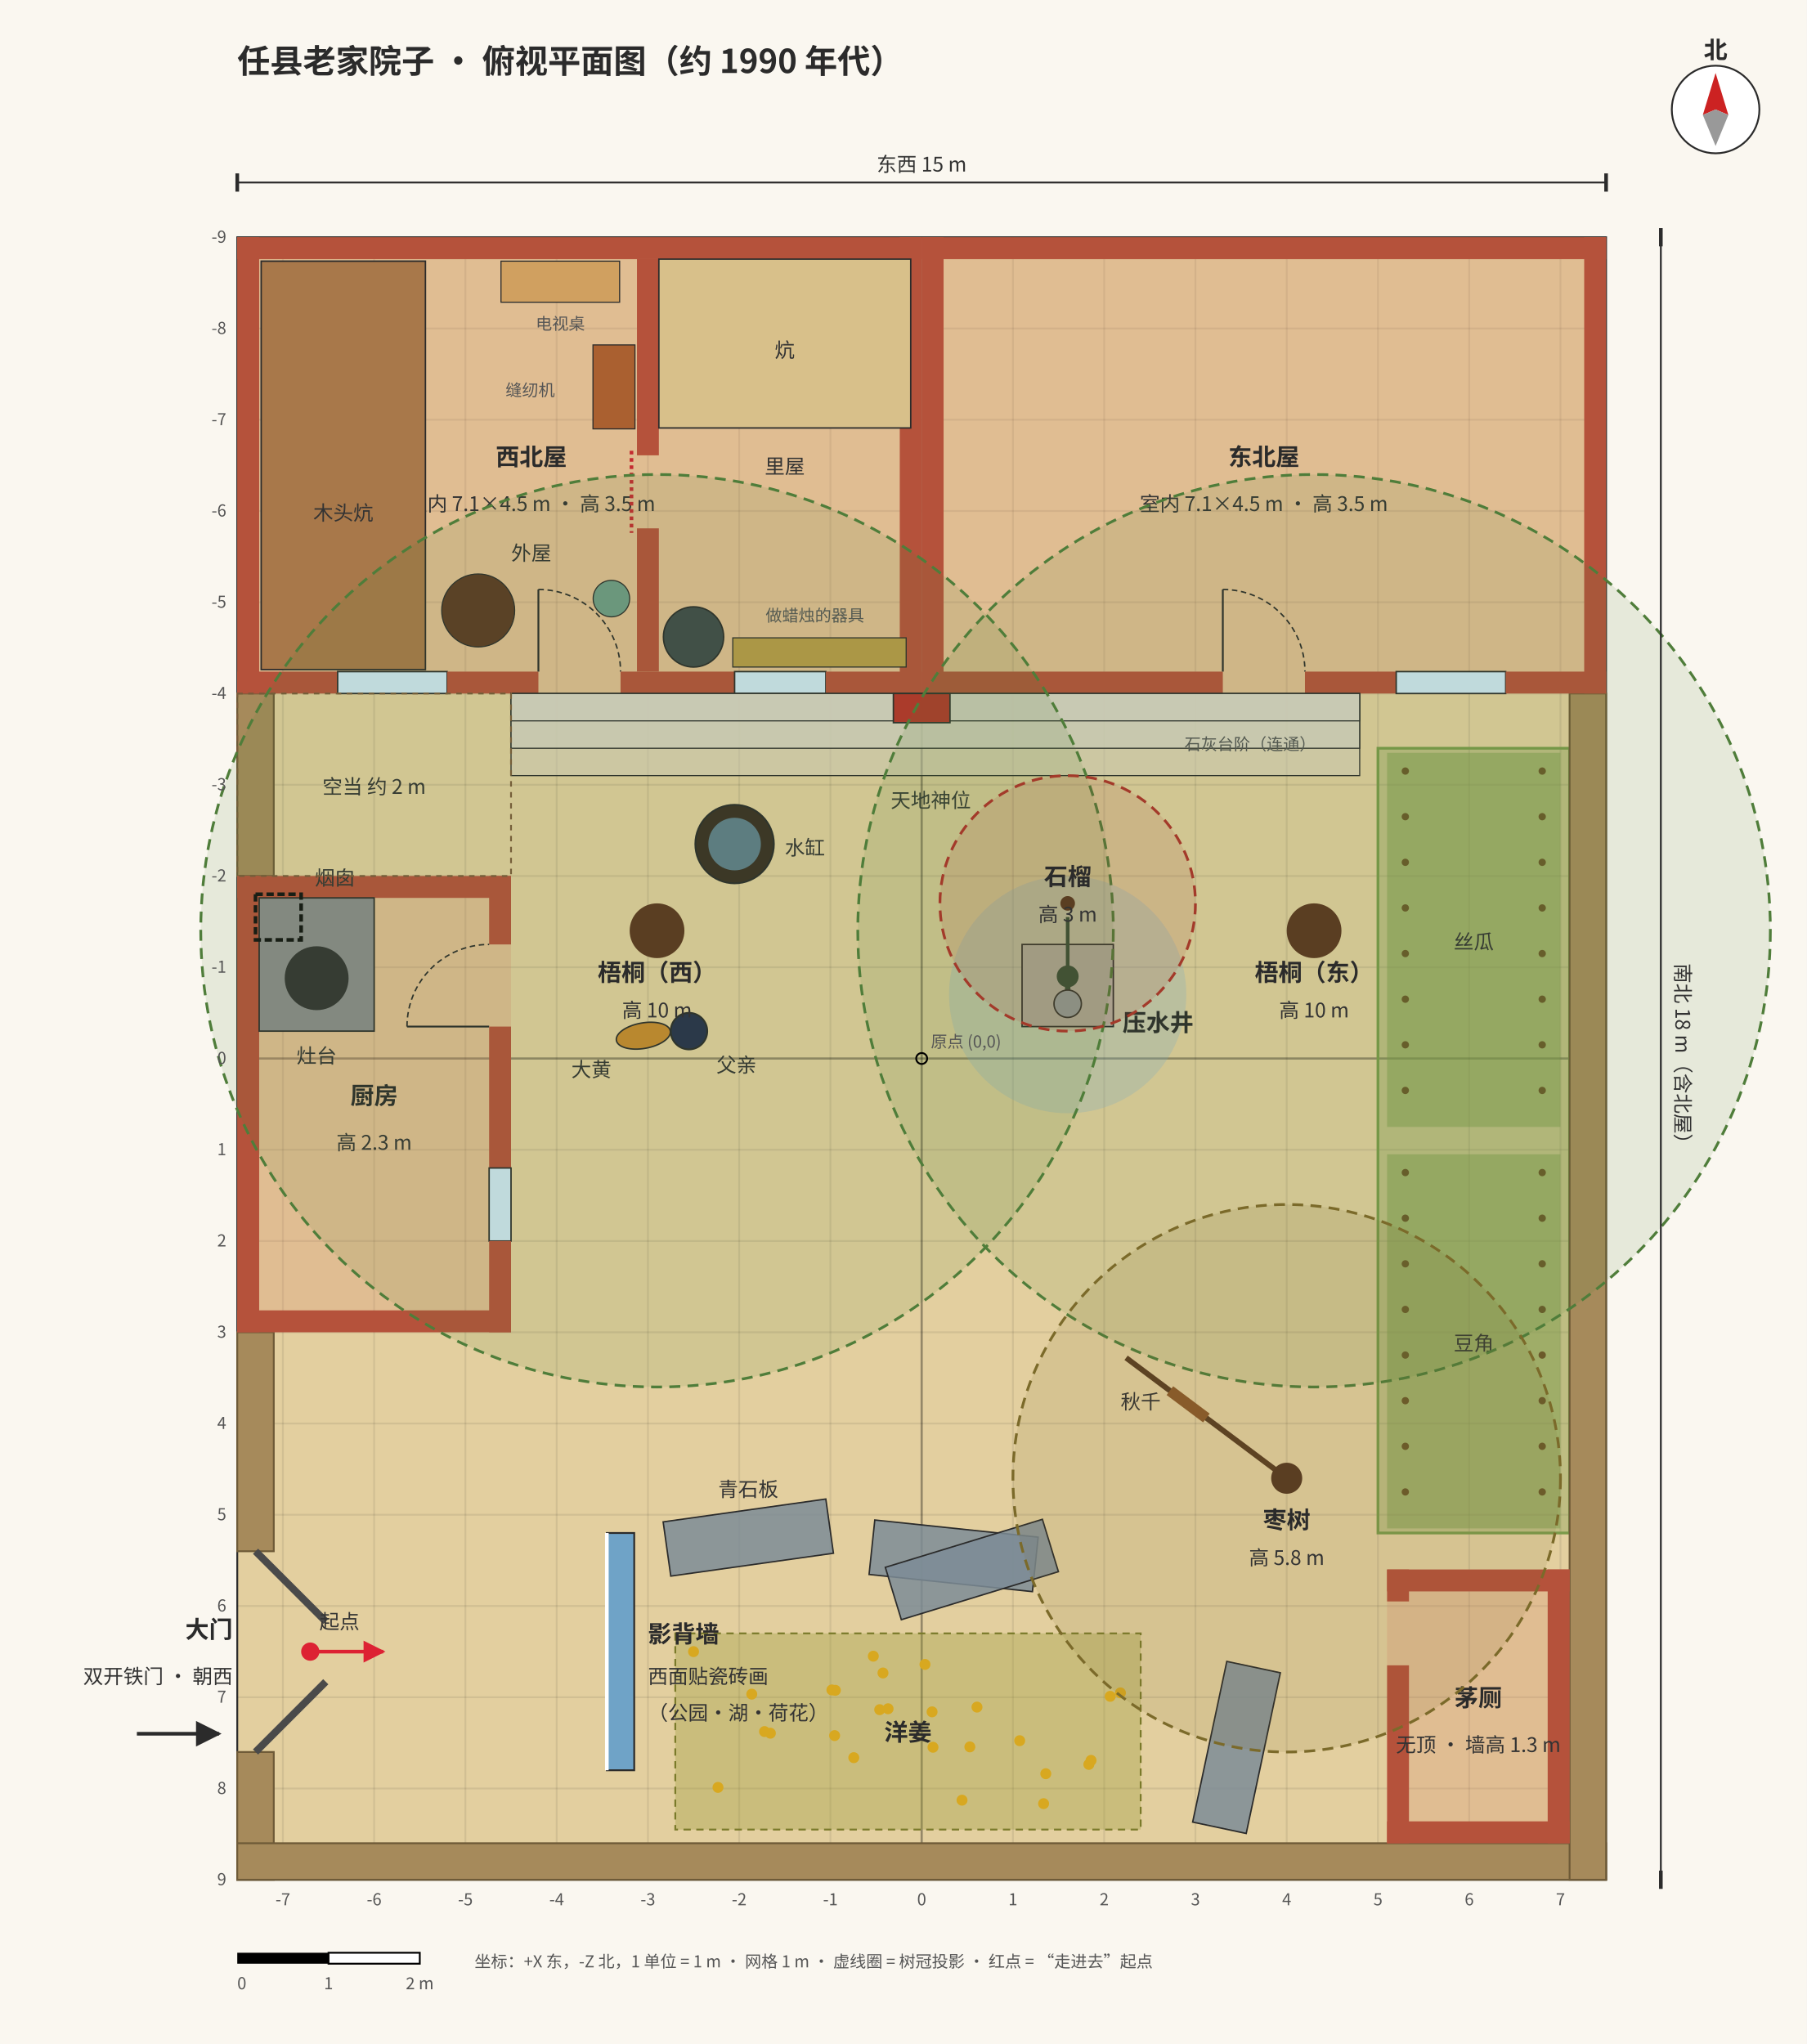
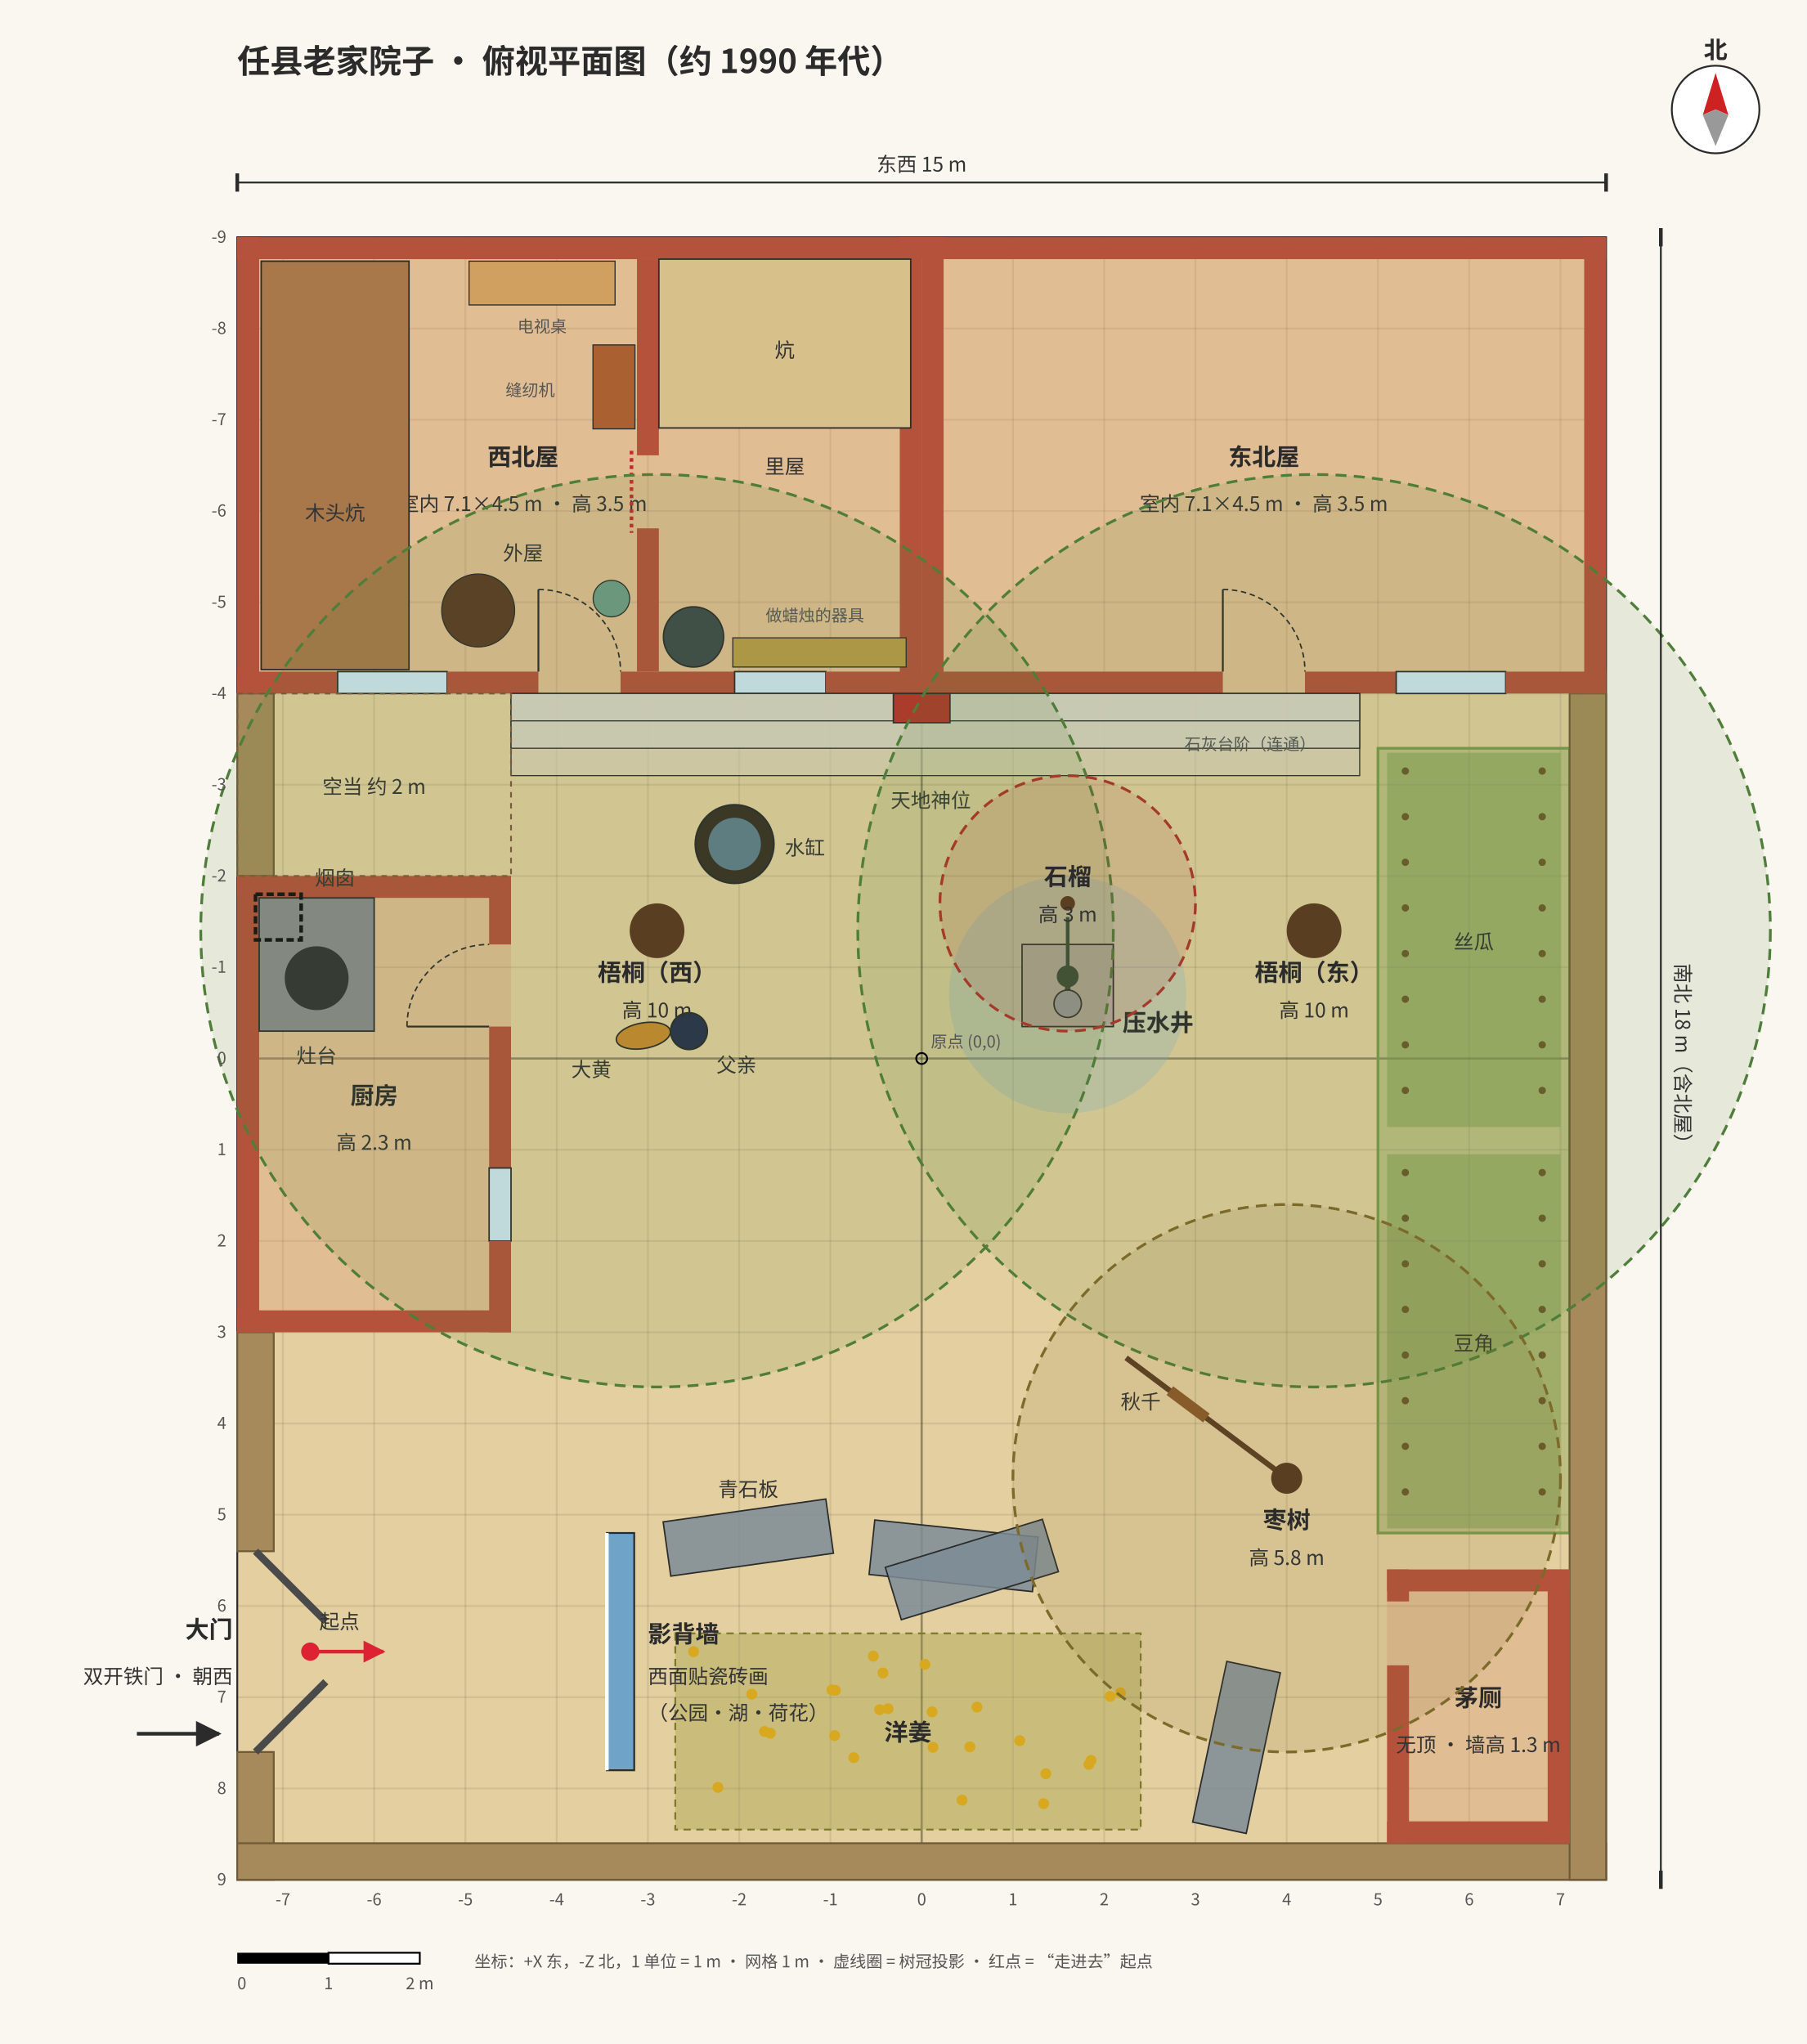
<svg xmlns="http://www.w3.org/2000/svg" width="990" height="1120" viewBox="0 0 990 1120" font-family="'Noto Sans CJK SC','PingFang SC','Microsoft YaHei',sans-serif">
  <defs>
    <marker id="arr" viewBox="0 0 10 10" refX="9" refY="5" markerWidth="7" markerHeight="7" orient="auto">
      <path d="M0,0 L10,5 L0,10 z" fill="#2b2b2b" />
    </marker>
    <marker id="arrR" viewBox="0 0 10 10" refX="9" refY="5" markerWidth="6" markerHeight="6" orient="auto">
      <path d="M0,0 L10,5 L0,10 z" fill="#d23" />
    </marker>
    <marker id="tick" viewBox="0 0 2 10" refX="1" refY="5" markerWidth="2" markerHeight="10">
      <rect width="2" height="10" fill="#2b2b2b" />
    </marker>
    <style>.b{font-size:13px;font-weight:600;fill:#2b2b2b}.s{font-size:11px;fill:#333}.xs{font-size:9px;fill:#555}</style>
  </defs>
  <rect width="100%" height="100%" fill="#faf7f0" />
  <text x="130" y="40" font-size="18" font-weight="700" fill="#2b2b2b">任县老家院子 · 俯视平面图（约 1990 年代）</text>
  <rect x="130" y="130" width="750" height="900" fill="#e3cf9f" stroke="#2b2b2b" stroke-width="1" />
  <line x1="155" y1="130" x2="155" y2="1030" stroke="#000" stroke-opacity="0.08" stroke-width="1" />
  <line x1="205" y1="130" x2="205" y2="1030" stroke="#000" stroke-opacity="0.08" stroke-width="1" />
  <line x1="255" y1="130" x2="255" y2="1030" stroke="#000" stroke-opacity="0.08" stroke-width="1" />
  <line x1="305" y1="130" x2="305" y2="1030" stroke="#000" stroke-opacity="0.08" stroke-width="1" />
  <line x1="355" y1="130" x2="355" y2="1030" stroke="#000" stroke-opacity="0.08" stroke-width="1" />
  <line x1="405" y1="130" x2="405" y2="1030" stroke="#000" stroke-opacity="0.08" stroke-width="1" />
  <line x1="455" y1="130" x2="455" y2="1030" stroke="#000" stroke-opacity="0.08" stroke-width="1" />
  <line x1="505" y1="130" x2="505" y2="1030" stroke="#000" stroke-opacity="0.35" stroke-width="1.2" />
  <line x1="555" y1="130" x2="555" y2="1030" stroke="#000" stroke-opacity="0.08" stroke-width="1" />
  <line x1="605" y1="130" x2="605" y2="1030" stroke="#000" stroke-opacity="0.08" stroke-width="1" />
  <line x1="655" y1="130" x2="655" y2="1030" stroke="#000" stroke-opacity="0.08" stroke-width="1" />
  <line x1="705" y1="130" x2="705" y2="1030" stroke="#000" stroke-opacity="0.08" stroke-width="1" />
  <line x1="755" y1="130" x2="755" y2="1030" stroke="#000" stroke-opacity="0.08" stroke-width="1" />
  <line x1="805" y1="130" x2="805" y2="1030" stroke="#000" stroke-opacity="0.08" stroke-width="1" />
  <line x1="855" y1="130" x2="855" y2="1030" stroke="#000" stroke-opacity="0.08" stroke-width="1" />
  <line x1="130" y1="130" x2="880" y2="130" stroke="#000" stroke-opacity="0.08" stroke-width="1" />
  <line x1="130" y1="180" x2="880" y2="180" stroke="#000" stroke-opacity="0.08" stroke-width="1" />
  <line x1="130" y1="230" x2="880" y2="230" stroke="#000" stroke-opacity="0.08" stroke-width="1" />
  <line x1="130" y1="280" x2="880" y2="280" stroke="#000" stroke-opacity="0.08" stroke-width="1" />
  <line x1="130" y1="330" x2="880" y2="330" stroke="#000" stroke-opacity="0.08" stroke-width="1" />
  <line x1="130" y1="380" x2="880" y2="380" stroke="#000" stroke-opacity="0.08" stroke-width="1" />
  <line x1="130" y1="430" x2="880" y2="430" stroke="#000" stroke-opacity="0.08" stroke-width="1" />
  <line x1="130" y1="480" x2="880" y2="480" stroke="#000" stroke-opacity="0.08" stroke-width="1" />
  <line x1="130" y1="530" x2="880" y2="530" stroke="#000" stroke-opacity="0.08" stroke-width="1" />
  <line x1="130" y1="580" x2="880" y2="580" stroke="#000" stroke-opacity="0.35" stroke-width="1.2" />
  <line x1="130" y1="630" x2="880" y2="630" stroke="#000" stroke-opacity="0.08" stroke-width="1" />
  <line x1="130" y1="680" x2="880" y2="680" stroke="#000" stroke-opacity="0.08" stroke-width="1" />
  <line x1="130" y1="730" x2="880" y2="730" stroke="#000" stroke-opacity="0.08" stroke-width="1" />
  <line x1="130" y1="780" x2="880" y2="780" stroke="#000" stroke-opacity="0.08" stroke-width="1" />
  <line x1="130" y1="830" x2="880" y2="830" stroke="#000" stroke-opacity="0.08" stroke-width="1" />
  <line x1="130" y1="880" x2="880" y2="880" stroke="#000" stroke-opacity="0.08" stroke-width="1" />
  <line x1="130" y1="930" x2="880" y2="930" stroke="#000" stroke-opacity="0.08" stroke-width="1" />
  <line x1="130" y1="980" x2="880" y2="980" stroke="#000" stroke-opacity="0.08" stroke-width="1" />
  <line x1="130" y1="1030" x2="880" y2="1030" stroke="#000" stroke-opacity="0.08" stroke-width="1" />
  <rect x="755" y="410" width="105" height="430" fill="#7a9a4a" fill-opacity="0.35" stroke="#7a9a4a" stroke-width="1.5" />
  <rect x="760" y="412.5" width="95" height="205" fill="#7a9a4a" fill-opacity="0.45" stroke="none" />
  <circle cx="770" cy="422.5" r="2" fill="#6b5a2a" />
  <circle cx="845" cy="422.5" r="2" fill="#6b5a2a" />
  <circle cx="770" cy="447.5" r="2" fill="#6b5a2a" />
  <circle cx="845" cy="447.5" r="2" fill="#6b5a2a" />
  <circle cx="770" cy="472.5" r="2" fill="#6b5a2a" />
  <circle cx="845" cy="472.5" r="2" fill="#6b5a2a" />
  <circle cx="770" cy="497.5" r="2" fill="#6b5a2a" />
  <circle cx="845" cy="497.5" r="2" fill="#6b5a2a" />
  <circle cx="770" cy="522.5" r="2" fill="#6b5a2a" />
  <circle cx="845" cy="522.5" r="2" fill="#6b5a2a" />
  <circle cx="770" cy="547.5" r="2" fill="#6b5a2a" />
  <circle cx="845" cy="547.5" r="2" fill="#6b5a2a" />
  <circle cx="770" cy="572.5" r="2" fill="#6b5a2a" />
  <circle cx="845" cy="572.5" r="2" fill="#6b5a2a" />
  <circle cx="770" cy="597.5" r="2" fill="#6b5a2a" />
  <circle cx="845" cy="597.5" r="2" fill="#6b5a2a" />
  <text x="807.5" y="520" class="s" text-anchor="middle">丝瓜</text>
  <rect x="760" y="632.5" width="95" height="205" fill="#7a9a4a" fill-opacity="0.45" stroke="none" />
  <circle cx="770" cy="642.5" r="2" fill="#6b5a2a" />
  <circle cx="845" cy="642.5" r="2" fill="#6b5a2a" />
  <circle cx="770" cy="667.5" r="2" fill="#6b5a2a" />
  <circle cx="845" cy="667.5" r="2" fill="#6b5a2a" />
  <circle cx="770" cy="692.5" r="2" fill="#6b5a2a" />
  <circle cx="845" cy="692.5" r="2" fill="#6b5a2a" />
  <circle cx="770" cy="717.5" r="2" fill="#6b5a2a" />
  <circle cx="845" cy="717.5" r="2" fill="#6b5a2a" />
  <circle cx="770" cy="742.5" r="2" fill="#6b5a2a" />
  <circle cx="845" cy="742.5" r="2" fill="#6b5a2a" />
  <circle cx="770" cy="767.5" r="2" fill="#6b5a2a" />
  <circle cx="845" cy="767.5" r="2" fill="#6b5a2a" />
  <circle cx="770" cy="792.5" r="2" fill="#6b5a2a" />
  <circle cx="845" cy="792.5" r="2" fill="#6b5a2a" />
  <circle cx="770" cy="817.5" r="2" fill="#6b5a2a" />
  <circle cx="845" cy="817.5" r="2" fill="#6b5a2a" />
  <text x="807.5" y="740" class="s" text-anchor="middle">豆角</text>
  <rect x="130" y="380" width="20" height="100" fill="#a68a5b" stroke="#6e5a37" stroke-width="1" />
  <rect x="130" y="730" width="20" height="120" fill="#a68a5b" stroke="#6e5a37" stroke-width="1" />
  <rect x="130" y="960" width="20" height="70" fill="#a68a5b" stroke="#6e5a37" stroke-width="1" />
  <rect x="130" y="1010" width="750" height="20" fill="#a68a5b" stroke="#6e5a37" stroke-width="1" />
  <rect x="860" y="380" width="20" height="650" fill="#a68a5b" stroke="#6e5a37" stroke-width="1" />
  <rect x="130" y="130" width="375" height="250" fill="#d98a6c" fill-opacity="0.25" stroke="none" />
  <rect x="130" y="130" width="375" height="12" fill="#b5523b" stroke="none" />
  <rect x="130" y="368" width="55" height="12" fill="#b5523b" stroke="none" />
  <rect x="185" y="368" width="60" height="12" fill="#cfe6f2" stroke="#2b2b2b" stroke-width="0.8" />
  <rect x="245" y="368" width="50" height="12" fill="#b5523b" stroke="none" />
  <line x1="295" y1="368" x2="295" y2="323" stroke="#2b2b2b" stroke-width="1" />
  <path d="M295,323 A45,45 0 0 1 340,368" fill="none" stroke="#2b2b2b" stroke-width="0.8" stroke-dasharray="3 2" />
  <rect x="340" y="368" width="62.5" height="12" fill="#b5523b" stroke="none" />
  <rect x="402.5" y="368" width="50" height="12" fill="#cfe6f2" stroke="#2b2b2b" stroke-width="0.8" />
  <rect x="452.5" y="368" width="52.5" height="12" fill="#b5523b" stroke="none" />
  <rect x="130" y="130" width="12" height="250" fill="#b5523b" stroke="none" />
  <rect x="493" y="130" width="12" height="250" fill="#b5523b" stroke="none" />
-   <text x="291.1" y="255" class="b" text-anchor="middle">西北屋</text>
-   <text x="291.1" y="280" class="s" text-anchor="middle">室内 7.1×4.5 m · 高 3.5 m</text>
+   <text x="286.6" y="255" class="b" text-anchor="middle">西北屋</text>
+   <text x="286.6" y="280" class="s" text-anchor="middle">室内 7.1×4.5 m · 高 3.5 m</text>
  <rect x="505" y="130" width="375" height="250" fill="#d98a6c" fill-opacity="0.25" stroke="none" />
  <rect x="505" y="130" width="375" height="12" fill="#b5523b" stroke="none" />
  <rect x="505" y="368" width="165" height="12" fill="#b5523b" stroke="none" />
  <line x1="670" y1="368" x2="670" y2="323" stroke="#2b2b2b" stroke-width="1" />
  <path d="M670,323 A45,45 0 0 1 715,368" fill="none" stroke="#2b2b2b" stroke-width="0.8" stroke-dasharray="3 2" />
  <rect x="715" y="368" width="50" height="12" fill="#b5523b" stroke="none" />
  <rect x="765" y="368" width="60" height="12" fill="#cfe6f2" stroke="#2b2b2b" stroke-width="0.8" />
  <rect x="825" y="368" width="55" height="12" fill="#b5523b" stroke="none" />
  <rect x="505" y="130" width="12" height="250" fill="#b5523b" stroke="none" />
  <rect x="868" y="130" width="12" height="250" fill="#b5523b" stroke="none" />
  <text x="692.5" y="255" class="b" text-anchor="middle">东北屋</text>
  <text x="692.5" y="280" class="s" text-anchor="middle">室内 7.1×4.5 m · 高 3.5 m</text>
  <rect x="349" y="142" width="12" height="107.5" fill="#b5523b" stroke="none" />
  <rect x="349" y="289.5" width="12" height="78.5" fill="#b5523b" stroke="none" />
  <line x1="346" y1="247" x2="346" y2="292" stroke="#c42a30" stroke-width="2" stroke-dasharray="2 2" />
  <rect x="361" y="142" width="138" height="92.5" fill="#d8c08a" stroke="#2b2b2b" stroke-width="0.8" />
  <text x="430" y="195.8" class="s" text-anchor="middle">炕</text>
  <circle cx="380" cy="349" r="16.5" fill="#3f4a4a" stroke="#2b2b2b" stroke-width="0.8" />
  <rect x="401.5" y="349.5" width="95" height="16" fill="#b89a48" stroke="#2b2b2b" stroke-width="0.6" />
  <text x="446.5" y="340.5" class="xs" text-anchor="middle">做蜡烛的器具</text>
-   <rect x="143.1" y="143.1" width="90" height="223.8" fill="#a8784a" stroke="#2b2b2b" stroke-width="0.8" />
-   <text x="188.1" y="285" class="s" text-anchor="middle">木头炕</text>
-   <rect x="274.5" y="143.1" width="65" height="22.5" fill="#d0a060" stroke="#2b2b2b" stroke-width="0.6" />
-   <text x="307" y="180.6" class="xs" text-anchor="middle">电视桌</text>
+   <rect x="143.1" y="143.1" width="81" height="223.8" fill="#a8784a" stroke="#2b2b2b" stroke-width="0.8" />
+   <text x="183.6" y="285" class="s" text-anchor="middle">木头炕</text>
+   <rect x="257" y="143.1" width="80" height="24" fill="#d0a060" stroke="#2b2b2b" stroke-width="0.6" />
+   <text x="297" y="182.1" class="xs" text-anchor="middle">电视桌</text>
  <circle cx="262" cy="334.5" r="20" fill="#5c3a24" stroke="#2b2b2b" stroke-width="0.6" />
  <circle cx="335" cy="328" r="10" fill="#6f9a86" stroke="#2b2b2b" stroke-width="0.6" />
  <rect x="324.9" y="189" width="23" height="46" fill="#aa6030" stroke="#2b2b2b" stroke-width="0.6" />
  <text x="304" y="217" class="xs" text-anchor="end">缝纫机</text>
-   <text x="291.1" y="307" class="s" text-anchor="middle">外屋</text>
+   <text x="286.6" y="307" class="s" text-anchor="middle">外屋</text>
  <text x="430" y="259.5" class="s" text-anchor="middle">里屋</text>
  <rect x="130" y="480" width="150" height="250" fill="#d98a6c" fill-opacity="0.25" stroke="none" />
  <rect x="130" y="480" width="150" height="12" fill="#b5523b" stroke="none" />
  <rect x="130" y="718" width="150" height="12" fill="#b5523b" stroke="none" />
  <rect x="130" y="480" width="12" height="250" fill="#b5523b" stroke="none" />
  <rect x="268" y="480" width="12" height="37.5" fill="#b5523b" stroke="none" />
  <line x1="268" y1="562.5" x2="223" y2="562.5" stroke="#2b2b2b" stroke-width="1" />
  <path d="M223,562.5 A45,45 0 0 1 268,517.5" fill="none" stroke="#2b2b2b" stroke-width="0.8" stroke-dasharray="3 2" />
  <rect x="268" y="562.5" width="12" height="77.5" fill="#b5523b" stroke="none" />
  <rect x="268" y="640" width="12" height="40" fill="#cfe6f2" stroke="#2b2b2b" stroke-width="0.8" />
  <rect x="268" y="680" width="12" height="50" fill="#b5523b" stroke="none" />
  <text x="205" y="605" class="b" text-anchor="middle">厨房</text>
  <text x="205" y="630" class="s" text-anchor="middle">高 2.3 m</text>
  <rect x="142" y="492" width="63" height="73" fill="#8a8a8a" stroke="#2b2b2b" stroke-width="0.8" />
  <circle cx="173.5" cy="536" r="17.5" fill="#333" />
  <text x="173.5" y="582.5" class="s" text-anchor="middle">灶台</text>
  <rect x="140" y="490" width="25" height="25" fill="none" stroke="#111" stroke-width="2" stroke-dasharray="4 2" />
  <text x="172.5" y="485" class="s">烟囱</text>
  <rect x="280" y="380" width="465" height="45" fill="#d8d3c4" fill-opacity="0.5" stroke="#2b2b2b" stroke-width="0.6" />
  <rect x="280" y="380" width="465" height="30" fill="#d8d3c4" fill-opacity="0.7" stroke="#2b2b2b" stroke-width="0.6" />
  <rect x="280" y="380" width="465" height="15" fill="#d8d3c4" fill-opacity="0.9" stroke="#2b2b2b" stroke-width="0.6" />
  <text x="685" y="411" class="xs" text-anchor="middle">石灰台阶（连通）</text>
  <rect x="489.5" y="380" width="31" height="16" fill="#b8322a" stroke="#2b2b2b" stroke-width="0.8" />
  <text x="510" y="442.5" class="s" text-anchor="middle" fill="#b8322a">天地神位</text>
  <circle cx="402.5" cy="462.5" r="21.5" fill="#3a2e24" stroke="#2b2b2b" stroke-width="1" />
  <circle cx="402.5" cy="462.5" r="14.4" fill="#5f7d8a" />
  <text x="430" y="468.5" class="s">水缸</text>
  <rect x="370" y="895" width="255" height="107.5" fill="#9a9a3a" fill-opacity="0.35" stroke="#7a7a2a" stroke-width="1" stroke-dasharray="4 3" />
  <circle cx="380" cy="905" r="3" fill="#d8a820" />
  <circle cx="596.6" cy="966.8" r="3" fill="#d8a820" />
  <circle cx="393.4" cy="979.4" r="3" fill="#d8a820" />
  <circle cx="511.2" cy="957.4" r="3" fill="#d8a820" />
  <circle cx="467.8" cy="963.1" r="3" fill="#d8a820" />
  <circle cx="486.6" cy="936.3" r="3" fill="#d8a820" />
  <circle cx="527.1" cy="986.4" r="3" fill="#d8a820" />
  <circle cx="418.9" cy="948.8" r="3" fill="#d8a820" />
  <circle cx="457.3" cy="951" r="3" fill="#d8a820" />
  <circle cx="506.8" cy="912" r="3" fill="#d8a820" />
  <circle cx="608.3" cy="929.5" r="3" fill="#d8a820" />
  <circle cx="573" cy="971.9" r="3" fill="#d8a820" />
  <circle cx="422.1" cy="949.7" r="3" fill="#d8a820" />
  <circle cx="613.9" cy="927.6" r="3" fill="#d8a820" />
  <circle cx="571.8" cy="988.3" r="3" fill="#d8a820" />
  <circle cx="483.8" cy="916.7" r="3" fill="#d8a820" />
  <circle cx="597.8" cy="964.6" r="3" fill="#d8a820" />
  <circle cx="482" cy="936.8" r="3" fill="#d8a820" />
  <circle cx="531.4" cy="957.2" r="3" fill="#d8a820" />
  <circle cx="455.8" cy="926" r="3" fill="#d8a820" />
  <circle cx="558.7" cy="953.8" r="3" fill="#d8a820" />
  <circle cx="510.7" cy="938" r="3" fill="#d8a820" />
  <circle cx="535.3" cy="935.4" r="3" fill="#d8a820" />
  <circle cx="478.5" cy="907.5" r="3" fill="#d8a820" />
  <circle cx="411.9" cy="928.3" r="3" fill="#d8a820" />
  <circle cx="457.7" cy="926.2" r="3" fill="#d8a820" />
  <text x="497.5" y="953.8" class="b" text-anchor="middle">洋姜</text>
  <rect x="365" y="827.5" width="90" height="30" fill="#7d8c96" fill-opacity="0.85" stroke="#2b2b2b" stroke-width="0.8" transform="rotate(-8 410 842.5)" />
  <rect x="477.5" y="837.5" width="90" height="30" fill="#7d8c96" fill-opacity="0.85" stroke="#2b2b2b" stroke-width="0.8" transform="rotate(6 522.5 852.5)" />
  <rect x="487.5" y="845" width="90" height="30" fill="#7d8c96" fill-opacity="0.85" stroke="#2b2b2b" stroke-width="0.8" transform="rotate(-17 532.5 860)" />
  <rect x="632.5" y="942.5" width="90" height="30" fill="#7d8c96" fill-opacity="0.85" stroke="#2b2b2b" stroke-width="0.8" transform="rotate(-78 677.5 957.5)" />
  <text x="410" y="820" class="s" text-anchor="middle">青石板</text>
  <line x1="705" y1="810" x2="617" y2="744" stroke="#5a3e22" stroke-width="3" />
  <line x1="661" y1="777" x2="641" y2="762" stroke="#8a5a2a" stroke-width="6" />
  <text x="636" y="772" class="s" text-anchor="end">秋千</text>
  <circle cx="377.5" cy="565" r="10" fill="#26304c" stroke="#2b2b2b" stroke-width="1" />
  <ellipse cx="352.5" cy="567.5" rx="15" ry="7" fill="#c8892f" stroke="#2b2b2b" stroke-width="0.8" transform="rotate(-10 352.5 567.5)" />
  <text x="392.5" y="587.5" class="s">父亲</text>
  <text x="335" y="590" class="s" text-anchor="end">大黄</text>
  <rect x="130" y="380" width="150" height="100" fill="none" stroke="#7a5a3a" stroke-width="1" stroke-dasharray="3 3" />
  <text x="205" y="435" class="s" text-anchor="middle">空当 约 2 m</text>
  <rect x="760" y="860" width="100" height="150" fill="#d98a6c" fill-opacity="0.25" stroke="none" />
  <rect x="760" y="860" width="100" height="12" fill="#b5523b" stroke="none" />
  <rect x="760" y="998" width="100" height="12" fill="#b5523b" stroke="none" />
  <rect x="760" y="860" width="12" height="17.5" fill="#b5523b" stroke="none" />
  <rect x="760" y="912.5" width="12" height="97.5" fill="#b5523b" stroke="none" />
  <rect x="848" y="860" width="12" height="150" fill="#b5523b" stroke="none" />
  <text x="810" y="935" class="b" text-anchor="middle">茅厕</text>
  <text x="810" y="960" class="s" text-anchor="middle">无顶 · 墙高 1.3 m</text>
  <line x1="140" y1="850" x2="178.5" y2="888.5" stroke="#4a4a4a" stroke-width="4" />
  <line x1="140" y1="960" x2="178.5" y2="921.5" stroke="#4a4a4a" stroke-width="4" />
  <text x="127.5" y="897.5" class="b" text-anchor="end">大门</text>
  <text x="127.5" y="922.5" class="s" text-anchor="end">双开铁门 · 朝西</text>
  <path d="M75,950 L120,950" stroke="#2b2b2b" stroke-width="2" marker-end="url(#arr)" />
  <rect x="332.5" y="840" width="15" height="130" fill="#6fa3c7" stroke="#2b2b2b" stroke-width="1" />
  <line x1="332.5" y1="840" x2="332.5" y2="970" stroke="#fff" stroke-width="2" />
  <text x="355" y="900" class="b">影背墙</text>
  <text x="355" y="922.5" class="s">西面贴瓷砖画</text>
  <text x="355" y="942.5" class="s">（公园·湖·荷花）</text>
  <circle cx="585" cy="545" r="65" fill="#7fb2d6" fill-opacity="0.25" />
  <rect x="560" y="517.5" width="50" height="45" fill="#b9b4a8" stroke="#2b2b2b" stroke-width="0.8" />
  <circle cx="585" cy="535" r="6" fill="#2f4a35" />
  <line x1="585" y1="535" x2="585" y2="552.5" stroke="#2f4a35" stroke-width="3" />
  <line x1="585" y1="535" x2="585" y2="502.5" stroke="#2f4a35" stroke-width="2" />
  <circle cx="585" cy="550" r="7.5" fill="#9aa3a8" stroke="#2b2b2b" stroke-width="0.8" />
  <text x="615" y="565" class="b">压水井</text>
  <circle cx="360" cy="510" r="250" fill="#4f7d3a" fill-opacity="0.12" stroke="#4f7d3a" stroke-width="1.5" stroke-dasharray="6 4" />
  <circle cx="360" cy="510" r="15" fill="#5a3e22" />
  <text x="360" y="537.5" class="b" text-anchor="middle" fill="#4f7d3a">梧桐（西）</text>
  <text x="360" y="557.5" class="s" text-anchor="middle">高 10 m</text>
  <circle cx="720" cy="510" r="250" fill="#4f7d3a" fill-opacity="0.12" stroke="#4f7d3a" stroke-width="1.5" stroke-dasharray="6 4" />
  <circle cx="720" cy="510" r="15" fill="#5a3e22" />
  <text x="720" y="537.5" class="b" text-anchor="middle" fill="#4f7d3a">梧桐（东）</text>
  <text x="720" y="557.5" class="s" text-anchor="middle">高 10 m</text>
  <circle cx="585" cy="495" r="70" fill="#a33a2a" fill-opacity="0.12" stroke="#a33a2a" stroke-width="1.5" stroke-dasharray="6 4" />
  <circle cx="585" cy="495" r="4" fill="#5a3e22" />
  <text x="585" y="485" class="b" text-anchor="middle" fill="#a33a2a">石榴</text>
  <text x="585" y="505" class="s" text-anchor="middle">高 3 m</text>
  <circle cx="705" cy="810" r="150" fill="#7b6a2a" fill-opacity="0.12" stroke="#7b6a2a" stroke-width="1.5" stroke-dasharray="6 4" />
  <circle cx="705" cy="810" r="8.5" fill="#5a3e22" />
  <text x="705" y="837.5" class="b" text-anchor="middle" fill="#7b6a2a">枣树</text>
  <text x="705" y="857.5" class="s" text-anchor="middle">高 5.8 m</text>
  <circle cx="170" cy="905" r="5" fill="#d23" />
  <path d="M170,905 L210,905" stroke="#d23" stroke-width="2" marker-end="url(#arrR)" />
  <text x="175" y="892.5" class="s" fill="#d23">起点</text>
  <circle cx="505" cy="580" r="3" fill="none" stroke="#000" />
  <text x="510" y="574" class="xs">原点 (0,0)</text>
  <line x1="130" y1="100" x2="880" y2="100" stroke="#2b2b2b" marker-start="url(#tick)" marker-end="url(#tick)" />
  <text x="505" y="94" class="s" text-anchor="middle">东西 15 m</text>
  <line x1="910" y1="130" x2="910" y2="1030" stroke="#2b2b2b" marker-start="url(#tick)" marker-end="url(#tick)" />
  <text x="918" y="580" class="s" transform="rotate(90 918 580)" text-anchor="middle">南北 18 m（含北屋）</text>
  <text x="155" y="1044" class="xs" text-anchor="middle">-7</text>
  <text x="205" y="1044" class="xs" text-anchor="middle">-6</text>
  <text x="255" y="1044" class="xs" text-anchor="middle">-5</text>
  <text x="305" y="1044" class="xs" text-anchor="middle">-4</text>
  <text x="355" y="1044" class="xs" text-anchor="middle">-3</text>
  <text x="405" y="1044" class="xs" text-anchor="middle">-2</text>
  <text x="455" y="1044" class="xs" text-anchor="middle">-1</text>
  <text x="505" y="1044" class="xs" text-anchor="middle">0</text>
  <text x="555" y="1044" class="xs" text-anchor="middle">1</text>
  <text x="605" y="1044" class="xs" text-anchor="middle">2</text>
  <text x="655" y="1044" class="xs" text-anchor="middle">3</text>
  <text x="705" y="1044" class="xs" text-anchor="middle">4</text>
  <text x="755" y="1044" class="xs" text-anchor="middle">5</text>
  <text x="805" y="1044" class="xs" text-anchor="middle">6</text>
  <text x="855" y="1044" class="xs" text-anchor="middle">7</text>
  <text x="124" y="133" class="xs" text-anchor="end">-9</text>
  <text x="124" y="183" class="xs" text-anchor="end">-8</text>
  <text x="124" y="233" class="xs" text-anchor="end">-7</text>
  <text x="124" y="283" class="xs" text-anchor="end">-6</text>
  <text x="124" y="333" class="xs" text-anchor="end">-5</text>
  <text x="124" y="383" class="xs" text-anchor="end">-4</text>
  <text x="124" y="433" class="xs" text-anchor="end">-3</text>
  <text x="124" y="483" class="xs" text-anchor="end">-2</text>
  <text x="124" y="533" class="xs" text-anchor="end">-1</text>
  <text x="124" y="583" class="xs" text-anchor="end">0</text>
  <text x="124" y="633" class="xs" text-anchor="end">1</text>
  <text x="124" y="683" class="xs" text-anchor="end">2</text>
  <text x="124" y="733" class="xs" text-anchor="end">3</text>
  <text x="124" y="783" class="xs" text-anchor="end">4</text>
  <text x="124" y="833" class="xs" text-anchor="end">5</text>
  <text x="124" y="883" class="xs" text-anchor="end">6</text>
  <text x="124" y="933" class="xs" text-anchor="end">7</text>
  <text x="124" y="983" class="xs" text-anchor="end">8</text>
  <text x="124" y="1033" class="xs" text-anchor="end">9</text>
  <g transform="translate(940,60)">
    <circle r="24" fill="#fff" stroke="#2b2b2b" />
    <path d="M0,-20 L7,3 L0,0 L-7,3 Z" fill="#c22" />
    <path d="M0,20 L7,3 L0,0 L-7,3 Z" fill="#999" />
    <text y="-28" text-anchor="middle" class="b">北</text>
  </g>
  <g transform="translate(130,1070)">
    <rect width="50" height="6" fill="#000" />
    <rect x="50" width="50" height="6" fill="#fff" stroke="#000" />
    <text y="20" class="xs">0</text>
    <text x="50" y="20" class="xs" text-anchor="middle">1</text>
    <text x="100" y="20" class="xs" text-anchor="middle">2 m</text>
    <text x="130" y="8" class="xs">坐标：+X 东，-Z 北，1 单位 = 1 m · 网格 1 m · 虚线圈 = 树冠投影 · 红点 = “走进去”起点</text>
  </g>
</svg>
